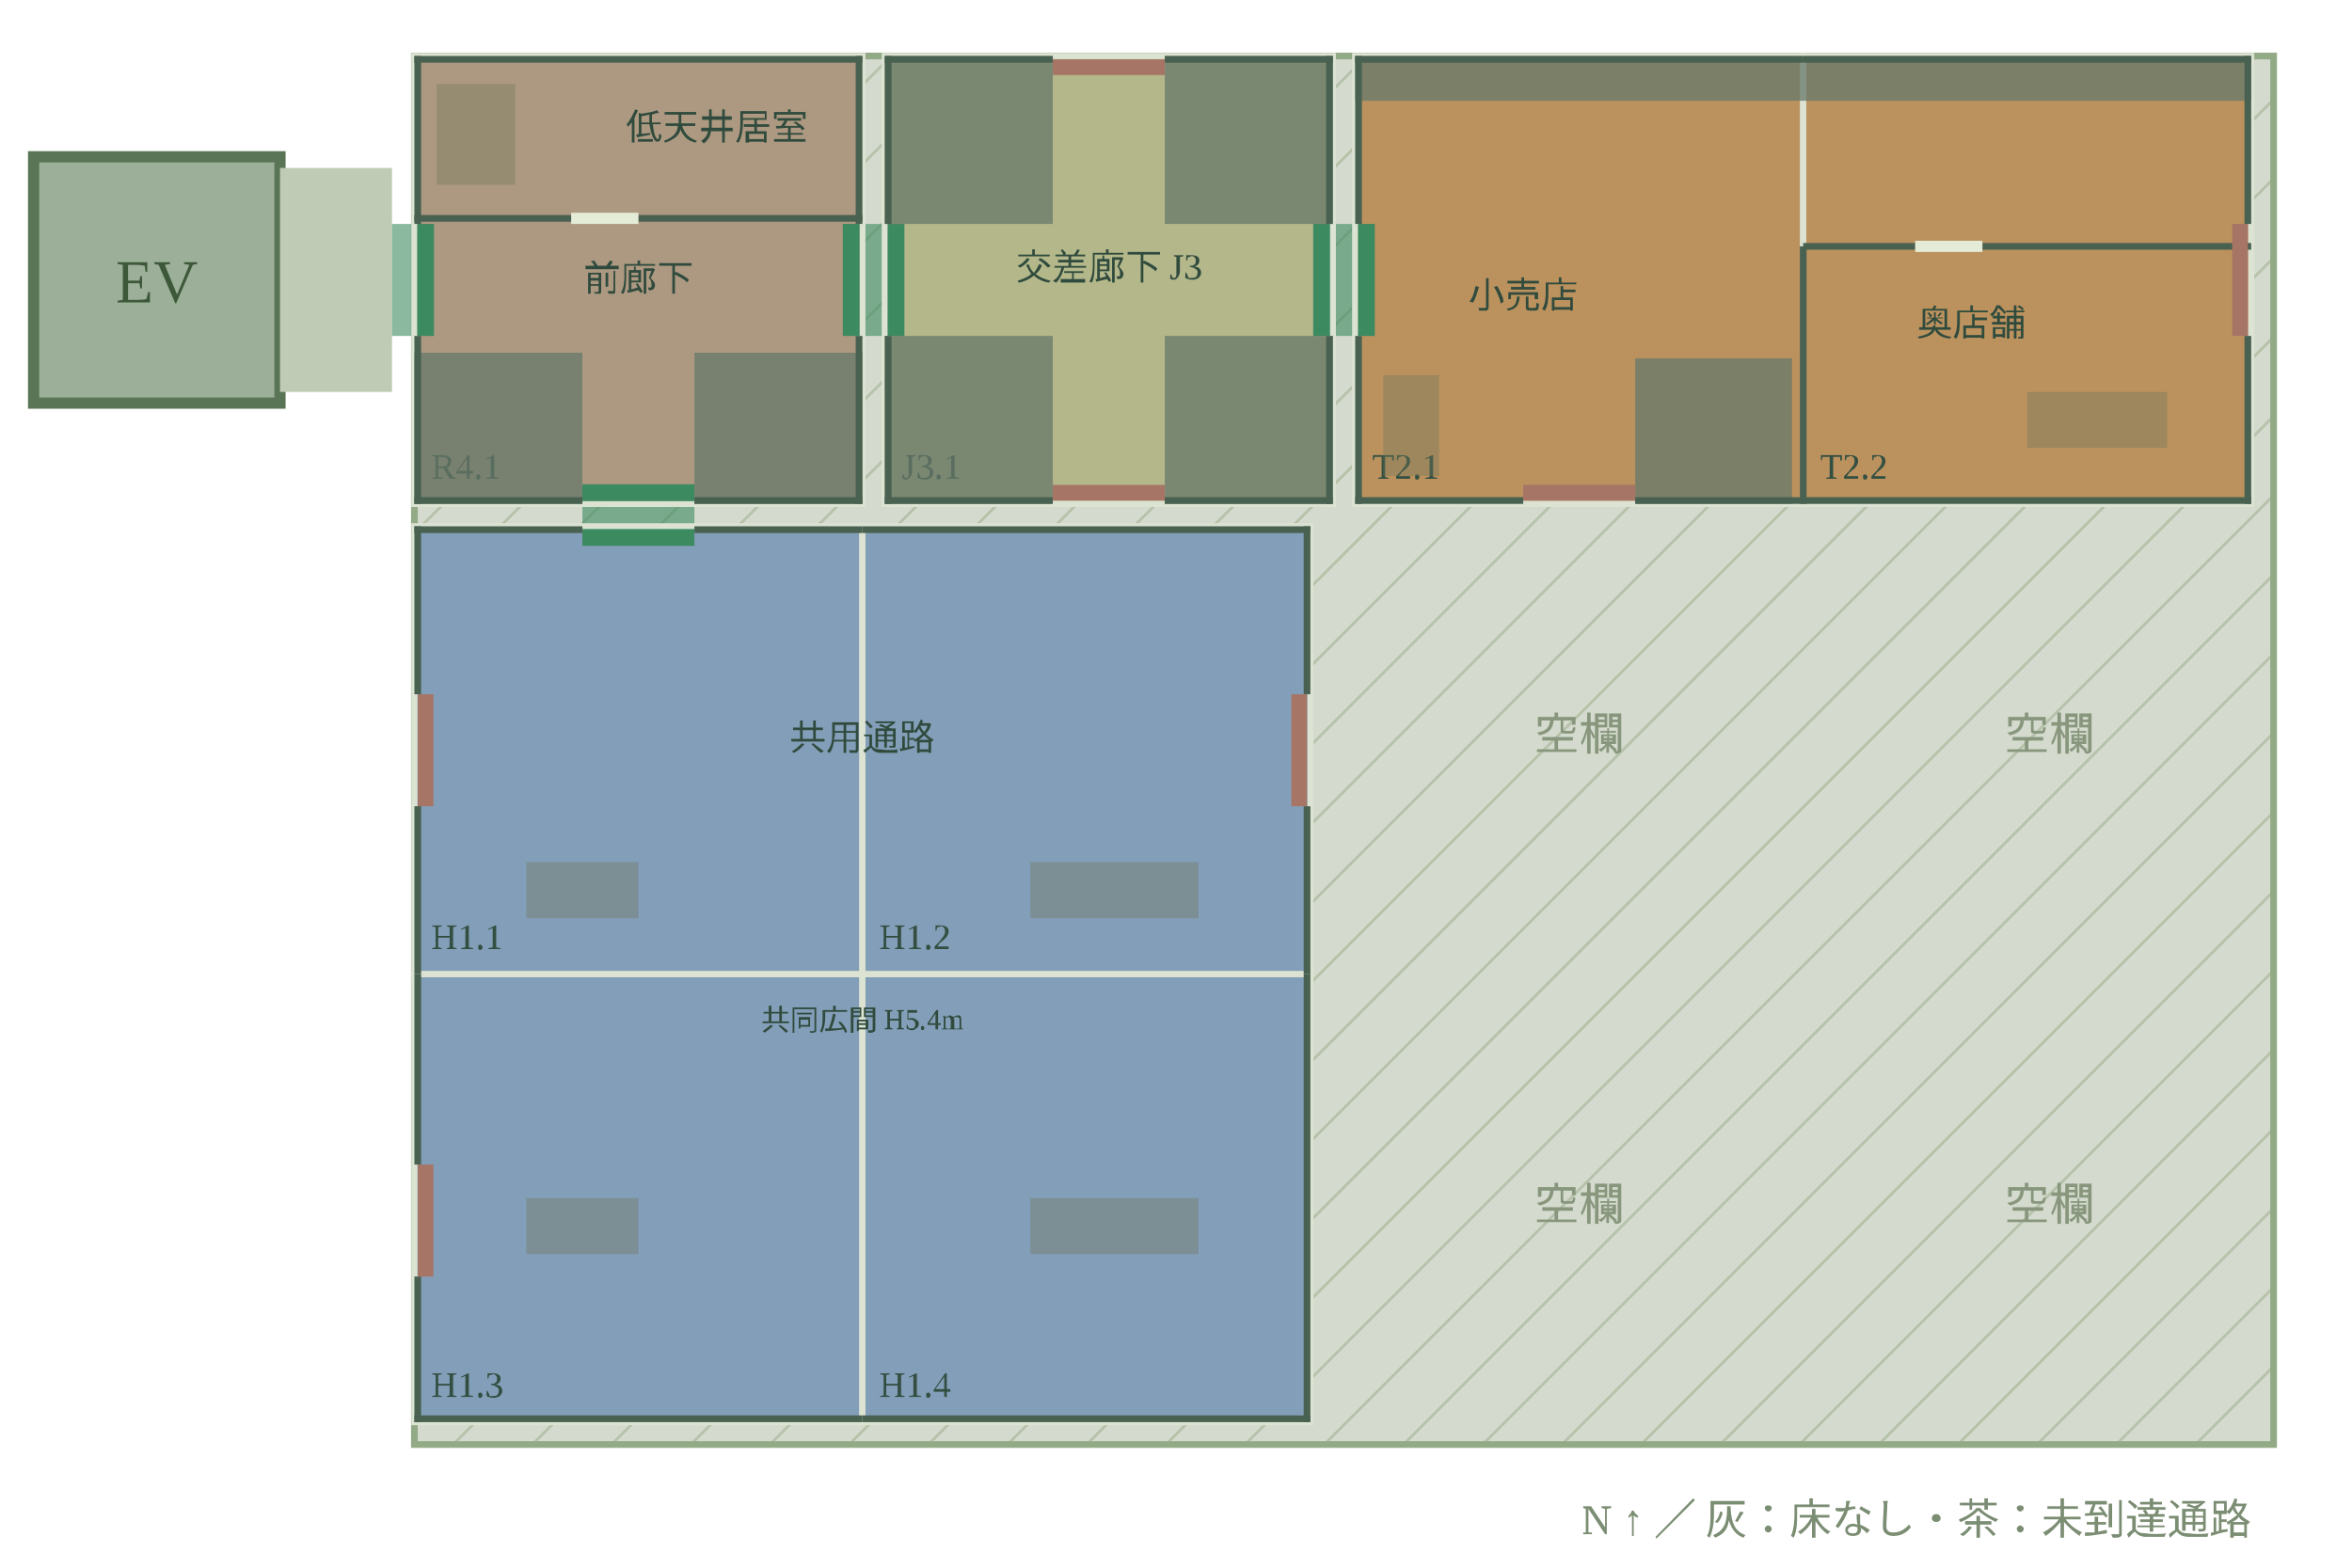
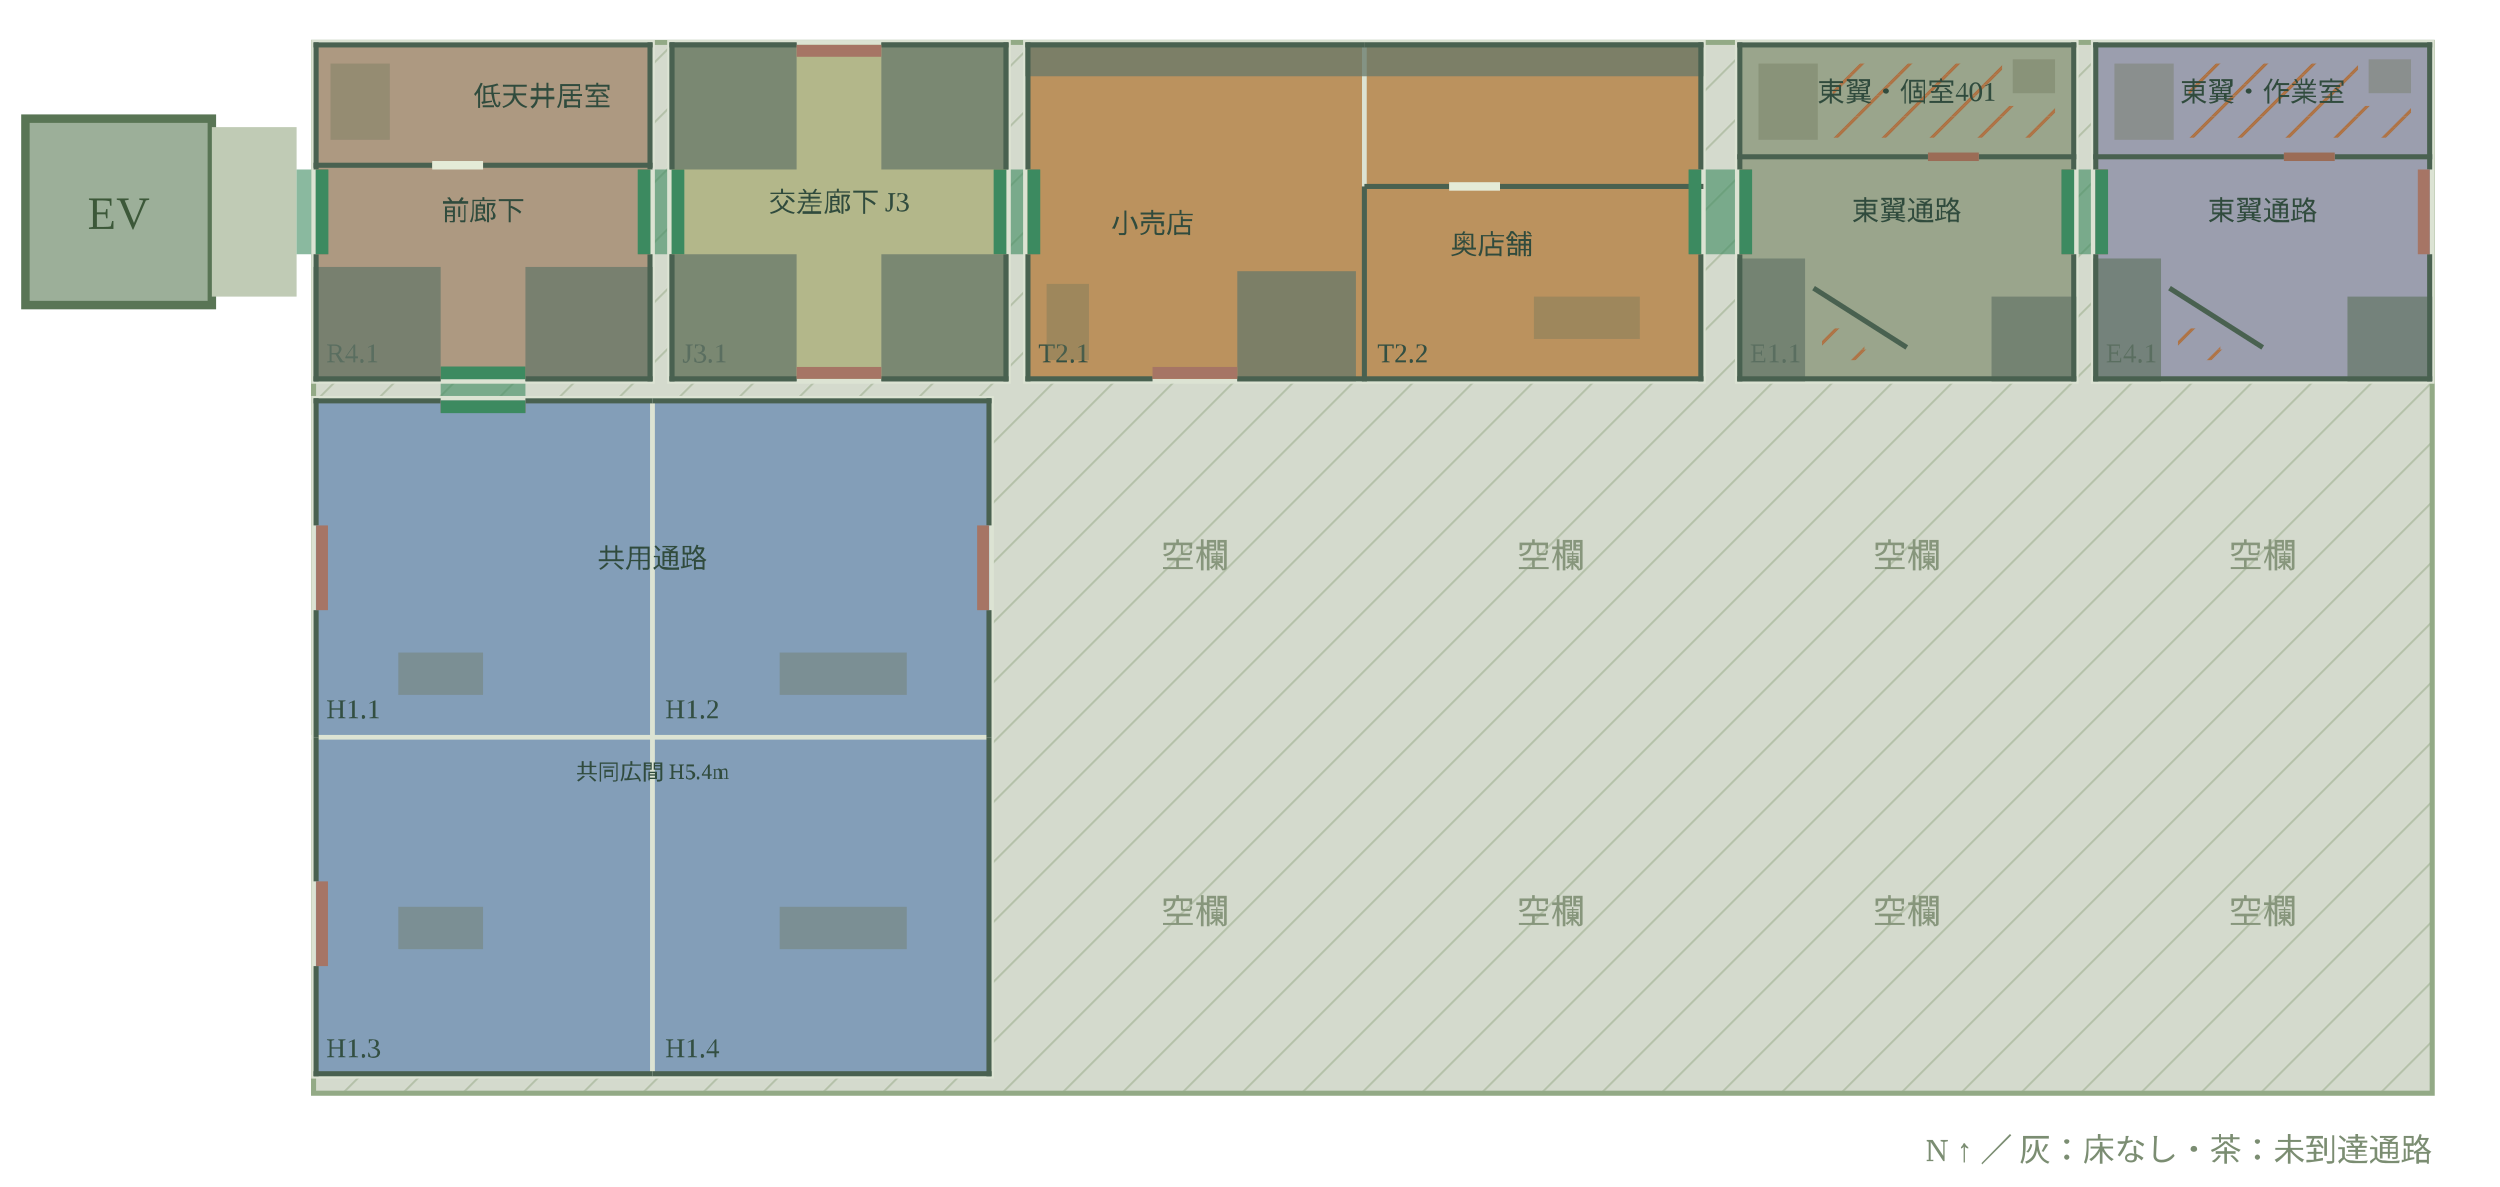
- <svg xmlns="http://www.w3.org/2000/svg" viewBox="-7.4 -1 42 28" role="img" aria-label="第二層 B 4方向・内部通路平面図">
+ <svg xmlns="http://www.w3.org/2000/svg" viewBox="-7.4 -1 59 28" role="img" aria-label="第二層 B 4方向・内部通路平面図">
  <defs>
    <pattern id="well0" width="1" height="1" patternUnits="userSpaceOnUse" patternTransform="rotate(45)">
      <rect width="1" height="1" fill="#d4dacd" />
      <line x1="0" y1="0" x2="0" y2="1" stroke="#b7c3ac" stroke-width=".1" />
    </pattern>
    <pattern id="iso0" width=".8" height=".8" patternUnits="userSpaceOnUse" patternTransform="rotate(45)">
      <line x1="0" y1="0" x2="0" y2=".8" stroke="#aa7043" stroke-width=".15" />
    </pattern>
  </defs>
-   <rect x="0" y="0" width="33.2" height="24.8" fill="url(#well0)" stroke="#93aa86" stroke-width=".12" />
+   <rect x="0" y="0" width="50" height="24.8" fill="url(#well0)" stroke="#93aa86" stroke-width=".12" />
  <rect x="-6.8" y="1.8" width="4.4" height="4.4" fill="#9caf99" stroke="#597555" stroke-width=".2" />
  <text x="-4.6" y="4.4" text-anchor="middle" font-size="1.1" fill="#3c5839">EV</text>
  <rect x="-2.4" y="2" width="2" height="4" fill="#c0cbb5" />
  <rect x="8" y="3" width="0.4" height="2" fill="#3c8a60" fill-opacity=".6" />
  <rect x="3" y="8" width="2" height="0.4" fill="#3c8a60" fill-opacity=".6" />
+   <rect x="32.8" y="3" width="0.8" height="2" fill="#3c8a60" fill-opacity=".6" />
  <rect x="16.4" y="3" width="0.4" height="2" fill="#3c8a60" fill-opacity=".6" />
+   <rect x="41.6" y="3" width="0.4" height="2" fill="#3c8a60" fill-opacity=".6" />
  <rect x="-0.4" y="3" width="0.4" height="2" fill="#3c8a60" fill-opacity=".6" />
  <g data-id="R4" transform="translate(0 0)">
    <rect x="0" y="0" width="8" height="8" fill="#ad9981" stroke="#dce3d3" stroke-width="0.11" />
    <text x="0.3" y="7.55" font-size=".65" fill="#334f42">R4.1</text>
    <rect x="0" y="5.3" width="3" height="2.7" fill="#67786a" opacity=".75" />
    <rect x="5" y="5.3" width="3" height="2.7" fill="#67786a" opacity=".75" />
    <rect x="0.4" y="0.5" width="1.4" height="1.8" fill="#6f755a" opacity=".38" />
    <line x1="0" y1="0.06" x2="8" y2="0.06" stroke="#496150" stroke-width="0.12" />
    <line x1="0" y1="7.94" x2="3" y2="7.94" stroke="#496150" stroke-width="0.12" />
    <line x1="5" y1="7.94" x2="8" y2="7.94" stroke="#496150" stroke-width="0.12" />
    <line x1="0.06" y1="0" x2="0.06" y2="3" stroke="#496150" stroke-width="0.12" />
    <line x1="0.06" y1="5" x2="0.06" y2="8" stroke="#496150" stroke-width="0.12" />
    <line x1="7.94" y1="0" x2="7.94" y2="3" stroke="#496150" stroke-width="0.12" />
    <line x1="7.94" y1="5" x2="7.94" y2="8" stroke="#496150" stroke-width="0.12" />
    <line x1="0" y1="2.9" x2="2.8" y2="2.9" stroke="#496150" stroke-width="0.12" />
    <line x1="4" y1="2.9" x2="8" y2="2.9" stroke="#496150" stroke-width="0.12" />
    <line x1="2.8" y1="2.9" x2="4" y2="2.9" stroke="#e4ebd7" stroke-width="0.2" />
    <line x1="0.2" y1="3" x2="0.2" y2="5" stroke="#a67565" stroke-width="0.28" />
    <line x1="0.2" y1="3" x2="0.2" y2="5" stroke="#3c8a60" stroke-width="0.3" />
    <line x1="7.8" y1="3" x2="7.8" y2="5" stroke="#a67565" stroke-width="0.28" />
    <line x1="7.8" y1="3" x2="7.8" y2="5" stroke="#3c8a60" stroke-width="0.3" />
    <line x1="3" y1="7.8" x2="5" y2="7.8" stroke="#a67565" stroke-width="0.28" />
    <line x1="3" y1="7.8" x2="5" y2="7.8" stroke="#3c8a60" stroke-width="0.3" />
    <text x="5.4" y="1.5" text-anchor="middle" font-size="0.65" fill="#304b3d">低天井居室</text>
    <text x="4" y="4.2" text-anchor="middle" font-size="0.65" fill="#304b3d">前廊下</text>
  </g>
  <g data-id="T2" transform="translate(16.8 0)">
    <rect x="0" y="0" width="8" height="8" fill="#bb925e" stroke="#dce3d3" stroke-width="0.11" />
    <text x="0.3" y="7.55" font-size=".65" fill="#334f42">T2.1</text>
    <rect x="8" y="0" width="8" height="8" fill="#bb925e" stroke="#dce3d3" stroke-width="0.11" />
    <text x="8.3" y="7.55" font-size=".65" fill="#334f42">T2.2</text>
    <rect x="0" y="0" width="16" height="0.8" fill="#67786a" opacity=".75" />
    <rect x="5" y="5.4" width="2.8" height="2.6" fill="#67786a" opacity=".75" />
    <rect x="0.5" y="5.7" width="1" height="1.8" fill="#6f755a" opacity=".38" />
    <rect x="12" y="6" width="2.5" height="1" fill="#6f755a" opacity=".38" />
    <line x1="0" y1="0.06" x2="8" y2="0.06" stroke="#496150" stroke-width="0.12" />
    <line x1="0" y1="7.94" x2="3" y2="7.94" stroke="#496150" stroke-width="0.12" />
    <line x1="5" y1="7.94" x2="8" y2="7.94" stroke="#496150" stroke-width="0.12" />
    <line x1="0.06" y1="0" x2="0.06" y2="3" stroke="#496150" stroke-width="0.12" />
    <line x1="0.06" y1="5" x2="0.06" y2="8" stroke="#496150" stroke-width="0.12" />
    <line x1="8" y1="0.06" x2="16" y2="0.06" stroke="#496150" stroke-width="0.12" />
    <line x1="8" y1="7.94" x2="16" y2="7.94" stroke="#496150" stroke-width="0.12" />
    <line x1="15.94" y1="0" x2="15.94" y2="3" stroke="#496150" stroke-width="0.12" />
    <line x1="15.94" y1="5" x2="15.94" y2="8" stroke="#496150" stroke-width="0.12" />
    <line x1="8" y1="3.4" x2="10" y2="3.4" stroke="#496150" stroke-width="0.12" />
    <line x1="11.2" y1="3.4" x2="16" y2="3.4" stroke="#496150" stroke-width="0.12" />
    <line x1="8" y1="3.4" x2="8" y2="8" stroke="#496150" stroke-width="0.12" />
    <line x1="10" y1="3.4" x2="11.2" y2="3.4" stroke="#e4ebd7" stroke-width="0.2" />
    <line x1="0.2" y1="3" x2="0.2" y2="5" stroke="#a67565" stroke-width="0.28" />
    <line x1="0.2" y1="3" x2="0.2" y2="5" stroke="#3c8a60" stroke-width="0.3" />
    <line x1="15.8" y1="3" x2="15.8" y2="5" stroke="#a67565" stroke-width="0.28" />
+     <line x1="15.8" y1="3" x2="15.8" y2="5" stroke="#3c8a60" stroke-width="0.3" />
    <line x1="3" y1="7.8" x2="5" y2="7.8" stroke="#a67565" stroke-width="0.28" />
    <text x="3" y="4.5" text-anchor="middle" font-size="0.65" fill="#304b3d">小売店</text>
    <text x="11" y="5" text-anchor="middle" font-size="0.65" fill="#304b3d">奥店舗</text>
  </g>
  <g data-id="H1" transform="translate(0 8.4)">
    <rect x="0" y="0" width="8" height="8" fill="#839eb8" stroke="#dce3d3" stroke-width="0.11" />
    <text x="0.3" y="7.55" font-size=".65" fill="#334f42">H1.1</text>
    <rect x="8" y="0" width="8" height="8" fill="#839eb8" stroke="#dce3d3" stroke-width="0.11" />
    <text x="8.3" y="7.55" font-size=".65" fill="#334f42">H1.2</text>
    <rect x="0" y="8" width="8" height="8" fill="#839eb8" stroke="#dce3d3" stroke-width="0.11" />
    <text x="0.3" y="15.55" font-size=".65" fill="#334f42">H1.3</text>
    <rect x="8" y="8" width="8" height="8" fill="#839eb8" stroke="#dce3d3" stroke-width="0.11" />
    <text x="8.3" y="15.55" font-size=".65" fill="#334f42">H1.4</text>
    <rect x="2" y="6" width="2" height="1" fill="#6f755a" opacity=".38" />
    <rect x="2" y="12" width="2" height="1" fill="#6f755a" opacity=".38" />
    <rect x="11" y="6" width="3" height="1" fill="#6f755a" opacity=".38" />
    <rect x="11" y="12" width="3" height="1" fill="#6f755a" opacity=".38" />
    <line x1="0" y1="0.06" x2="3" y2="0.06" stroke="#496150" stroke-width="0.12" />
    <line x1="5" y1="0.06" x2="8" y2="0.06" stroke="#496150" stroke-width="0.12" />
    <line x1="0.06" y1="0" x2="0.06" y2="3" stroke="#496150" stroke-width="0.12" />
    <line x1="0.06" y1="5" x2="0.06" y2="8" stroke="#496150" stroke-width="0.12" />
    <line x1="8" y1="0.06" x2="16" y2="0.06" stroke="#496150" stroke-width="0.12" />
    <line x1="15.94" y1="0" x2="15.94" y2="3" stroke="#496150" stroke-width="0.12" />
    <line x1="15.94" y1="5" x2="15.94" y2="8" stroke="#496150" stroke-width="0.12" />
    <line x1="0" y1="15.94" x2="8" y2="15.94" stroke="#496150" stroke-width="0.12" />
    <line x1="0.06" y1="8" x2="0.06" y2="11.4" stroke="#496150" stroke-width="0.12" />
    <line x1="0.06" y1="13.4" x2="0.06" y2="16" stroke="#496150" stroke-width="0.12" />
    <line x1="8" y1="15.94" x2="16" y2="15.94" stroke="#496150" stroke-width="0.12" />
    <line x1="15.94" y1="8" x2="15.94" y2="16" stroke="#496150" stroke-width="0.12" />
    <line x1="3" y1="0.2" x2="5" y2="0.2" stroke="#a67565" stroke-width="0.28" />
    <line x1="3" y1="0.2" x2="5" y2="0.2" stroke="#3c8a60" stroke-width="0.3" />
    <line x1="0.2" y1="3" x2="0.2" y2="5" stroke="#a67565" stroke-width="0.28" />
    <line x1="0.2" y1="11.4" x2="0.2" y2="13.4" stroke="#a67565" stroke-width="0.28" />
    <line x1="15.8" y1="3" x2="15.8" y2="5" stroke="#a67565" stroke-width="0.28" />
    <text x="8" y="4" text-anchor="middle" font-size="0.65" fill="#304b3d">共用通路</text>
    <text x="8" y="9" text-anchor="middle" font-size="0.52" fill="#304b3d">共同広間 H5.4m</text>
  </g>
  <g data-id="J3" transform="translate(8.4 0)">
    <rect x="0" y="0" width="8" height="8" fill="#b3b78a" stroke="#dce3d3" stroke-width="0.11" />
    <text x="0.3" y="7.55" font-size=".65" fill="#334f42">J3.1</text>
    <rect x="0" y="0" width="3" height="3" fill="#67786a" opacity=".75" />
    <rect x="5" y="0" width="3" height="3" fill="#67786a" opacity=".75" />
    <rect x="0" y="5" width="3" height="3" fill="#67786a" opacity=".75" />
    <rect x="5" y="5" width="3" height="3" fill="#67786a" opacity=".75" />
    <line x1="0" y1="0.06" x2="3" y2="0.06" stroke="#496150" stroke-width="0.12" />
    <line x1="5" y1="0.06" x2="8" y2="0.06" stroke="#496150" stroke-width="0.12" />
    <line x1="0" y1="7.94" x2="3" y2="7.94" stroke="#496150" stroke-width="0.12" />
    <line x1="5" y1="7.94" x2="8" y2="7.94" stroke="#496150" stroke-width="0.12" />
    <line x1="0.06" y1="0" x2="0.06" y2="3" stroke="#496150" stroke-width="0.12" />
    <line x1="0.06" y1="5" x2="0.06" y2="8" stroke="#496150" stroke-width="0.12" />
    <line x1="7.94" y1="0" x2="7.94" y2="3" stroke="#496150" stroke-width="0.12" />
    <line x1="7.94" y1="5" x2="7.94" y2="8" stroke="#496150" stroke-width="0.12" />
    <line x1="3" y1="0.2" x2="5" y2="0.2" stroke="#a67565" stroke-width="0.28" />
    <line x1="3" y1="7.8" x2="5" y2="7.8" stroke="#a67565" stroke-width="0.28" />
    <line x1="0.2" y1="3" x2="0.2" y2="5" stroke="#a67565" stroke-width="0.28" />
    <line x1="0.2" y1="3" x2="0.2" y2="5" stroke="#3c8a60" stroke-width="0.3" />
    <line x1="7.8" y1="3" x2="7.8" y2="5" stroke="#a67565" stroke-width="0.28" />
    <line x1="7.8" y1="3" x2="7.8" y2="5" stroke="#3c8a60" stroke-width="0.3" />
    <text x="4" y="4" text-anchor="middle" font-size="0.65" fill="#304b3d">交差廊下 J3</text>
  </g>
+   <g data-id="E1" transform="translate(33.6 0)">
+     <rect x="0" y="0" width="8" height="8" fill="#9aa58c" stroke="#dce3d3" stroke-width="0.11" />
+     <text x="0.3" y="7.55" font-size=".65" fill="#334f42">E1.1</text>
+     <rect x="0" y="5.1" width="1.6" height="2.9" fill="#67786a" opacity=".75" />
+     <rect x="6" y="6" width="2" height="2" fill="#67786a" opacity=".75" />
+     <rect x="0.5" y="0.5" width="1.4" height="1.8" fill="#6f755a" opacity=".38" />
+     <rect x="6.5" y="0.4" width="1" height="0.8" fill="#6f755a" opacity=".38" />
+     <line x1="0" y1="0.06" x2="8" y2="0.06" stroke="#496150" stroke-width="0.12" />
+     <line x1="0" y1="7.94" x2="8" y2="7.94" stroke="#496150" stroke-width="0.12" />
+     <line x1="0.06" y1="0" x2="0.06" y2="3" stroke="#496150" stroke-width="0.12" />
+     <line x1="0.06" y1="5" x2="0.06" y2="8" stroke="#496150" stroke-width="0.12" />
+     <line x1="7.94" y1="0" x2="7.94" y2="3" stroke="#496150" stroke-width="0.12" />
+     <line x1="7.94" y1="5" x2="7.94" y2="8" stroke="#496150" stroke-width="0.12" />
+     <line x1="0" y1="2.7" x2="4.5" y2="2.7" stroke="#496150" stroke-width="0.12" />
+     <line x1="5.7" y1="2.7" x2="8" y2="2.7" stroke="#496150" stroke-width="0.12" />
+     <line x1="1.8" y1="5.8" x2="4" y2="7.2" stroke="#496150" stroke-width="0.12" />
+     <line x1="4.5" y1="2.7" x2="5.7" y2="2.7" stroke="#9b6c56" stroke-width="0.2" />
+     <rect x="2.25" y="0.5" width="4" height="0.25" fill="url(#iso0)" />
+     <rect x="2.25" y="0.75" width="4" height="0.25" fill="url(#iso0)" />
+     <rect x="2.25" y="1" width="4" height="0.25" fill="url(#iso0)" />
+     <rect x="2.25" y="1.25" width="4" height="0.25" fill="url(#iso0)" />
+     <rect x="2.25" y="1.5" width="5.25" height="0.25" fill="url(#iso0)" />
+     <rect x="2.25" y="1.75" width="5.25" height="0.25" fill="url(#iso0)" />
+     <rect x="2.25" y="2" width="5.25" height="0.25" fill="url(#iso0)" />
+     <rect x="2" y="6.5" width="0.25" height="0.25" fill="url(#iso0)" />
+     <rect x="2" y="6.75" width="0.75" height="0.25" fill="url(#iso0)" />
+     <rect x="2" y="7" width="1" height="0.25" fill="url(#iso0)" />
+     <rect x="2" y="7.25" width="1.5" height="0.25" fill="url(#iso0)" />
+     <line x1="0.2" y1="3" x2="0.2" y2="5" stroke="#a67565" stroke-width="0.28" />
+     <line x1="0.2" y1="3" x2="0.2" y2="5" stroke="#3c8a60" stroke-width="0.3" />
+     <line x1="7.8" y1="3" x2="7.8" y2="5" stroke="#a67565" stroke-width="0.28" />
+     <line x1="7.8" y1="3" x2="7.8" y2="5" stroke="#3c8a60" stroke-width="0.3" />
+     <text x="4" y="1.4" text-anchor="middle" font-size="0.65" fill="#304b3d">東翼・個室401</text>
+     <text x="4" y="4.2" text-anchor="middle" font-size="0.65" fill="#304b3d">東翼通路</text>
+   </g>
+   <g data-id="E4" transform="translate(42 0)">
+     <rect x="0" y="0" width="8" height="8" fill="#9b9eae" stroke="#dce3d3" stroke-width="0.11" />
+     <text x="0.3" y="7.55" font-size=".65" fill="#334f42">E4.1</text>
+     <rect x="0" y="5.1" width="1.6" height="2.9" fill="#67786a" opacity=".75" />
+     <rect x="6" y="6" width="2" height="2" fill="#67786a" opacity=".75" />
+     <rect x="0.5" y="0.5" width="1.4" height="1.8" fill="#6f755a" opacity=".38" />
+     <rect x="6.5" y="0.4" width="1" height="0.8" fill="#6f755a" opacity=".38" />
+     <line x1="0" y1="0.06" x2="8" y2="0.06" stroke="#496150" stroke-width="0.12" />
+     <line x1="0" y1="7.94" x2="8" y2="7.94" stroke="#496150" stroke-width="0.12" />
+     <line x1="0.06" y1="0" x2="0.06" y2="3" stroke="#496150" stroke-width="0.12" />
+     <line x1="0.06" y1="5" x2="0.06" y2="8" stroke="#496150" stroke-width="0.12" />
+     <line x1="7.94" y1="0" x2="7.94" y2="3" stroke="#496150" stroke-width="0.12" />
+     <line x1="7.94" y1="5" x2="7.94" y2="8" stroke="#496150" stroke-width="0.12" />
+     <line x1="0" y1="2.7" x2="4.5" y2="2.7" stroke="#496150" stroke-width="0.12" />
+     <line x1="5.7" y1="2.7" x2="8" y2="2.7" stroke="#496150" stroke-width="0.12" />
+     <line x1="1.8" y1="5.8" x2="4" y2="7.2" stroke="#496150" stroke-width="0.12" />
+     <line x1="4.5" y1="2.7" x2="5.7" y2="2.7" stroke="#9b6c56" stroke-width="0.2" />
+     <rect x="2.25" y="0.5" width="4" height="0.25" fill="url(#iso0)" />
+     <rect x="2.25" y="0.75" width="4" height="0.25" fill="url(#iso0)" />
+     <rect x="2.25" y="1" width="4" height="0.25" fill="url(#iso0)" />
+     <rect x="2.25" y="1.25" width="4" height="0.25" fill="url(#iso0)" />
+     <rect x="2.25" y="1.5" width="5.25" height="0.25" fill="url(#iso0)" />
+     <rect x="2.25" y="1.75" width="5.25" height="0.25" fill="url(#iso0)" />
+     <rect x="2.25" y="2" width="5.25" height="0.25" fill="url(#iso0)" />
+     <rect x="2" y="6.5" width="0.25" height="0.25" fill="url(#iso0)" />
+     <rect x="2" y="6.75" width="0.75" height="0.25" fill="url(#iso0)" />
+     <rect x="2" y="7" width="1" height="0.25" fill="url(#iso0)" />
+     <rect x="2" y="7.25" width="1.5" height="0.25" fill="url(#iso0)" />
+     <line x1="0.2" y1="3" x2="0.2" y2="5" stroke="#a67565" stroke-width="0.28" />
+     <line x1="0.2" y1="3" x2="0.2" y2="5" stroke="#3c8a60" stroke-width="0.3" />
+     <line x1="7.8" y1="3" x2="7.8" y2="5" stroke="#a67565" stroke-width="0.28" />
+     <text x="4" y="1.4" text-anchor="middle" font-size="0.65" fill="#304b3d">東翼・作業室</text>
+     <text x="4" y="4.2" text-anchor="middle" font-size="0.65" fill="#304b3d">東翼通路</text>
+   </g>
  <text x="20.8" y="12.4" text-anchor="middle" font-size=".8" fill="#87967c">空欄</text>
  <text x="29.2" y="12.4" text-anchor="middle" font-size=".8" fill="#87967c">空欄</text>
+   <text x="37.6" y="12.4" text-anchor="middle" font-size=".8" fill="#87967c">空欄</text>
+   <text x="46" y="12.4" text-anchor="middle" font-size=".8" fill="#87967c">空欄</text>
  <text x="20.8" y="20.8" text-anchor="middle" font-size=".8" fill="#87967c">空欄</text>
  <text x="29.2" y="20.8" text-anchor="middle" font-size=".8" fill="#87967c">空欄</text>
-   <text x="32.8" y="26.4" text-anchor="end" font-size=".75" fill="#7b8d72">N ↑ ／ 灰：床なし・茶：未到達通路</text>
+   <text x="37.6" y="20.8" text-anchor="middle" font-size=".8" fill="#87967c">空欄</text>
+   <text x="46" y="20.8" text-anchor="middle" font-size=".8" fill="#87967c">空欄</text>
+   <text x="50" y="26.4" text-anchor="end" font-size=".75" fill="#7b8d72">N ↑ ／ 灰：床なし・茶：未到達通路</text>
</svg>
